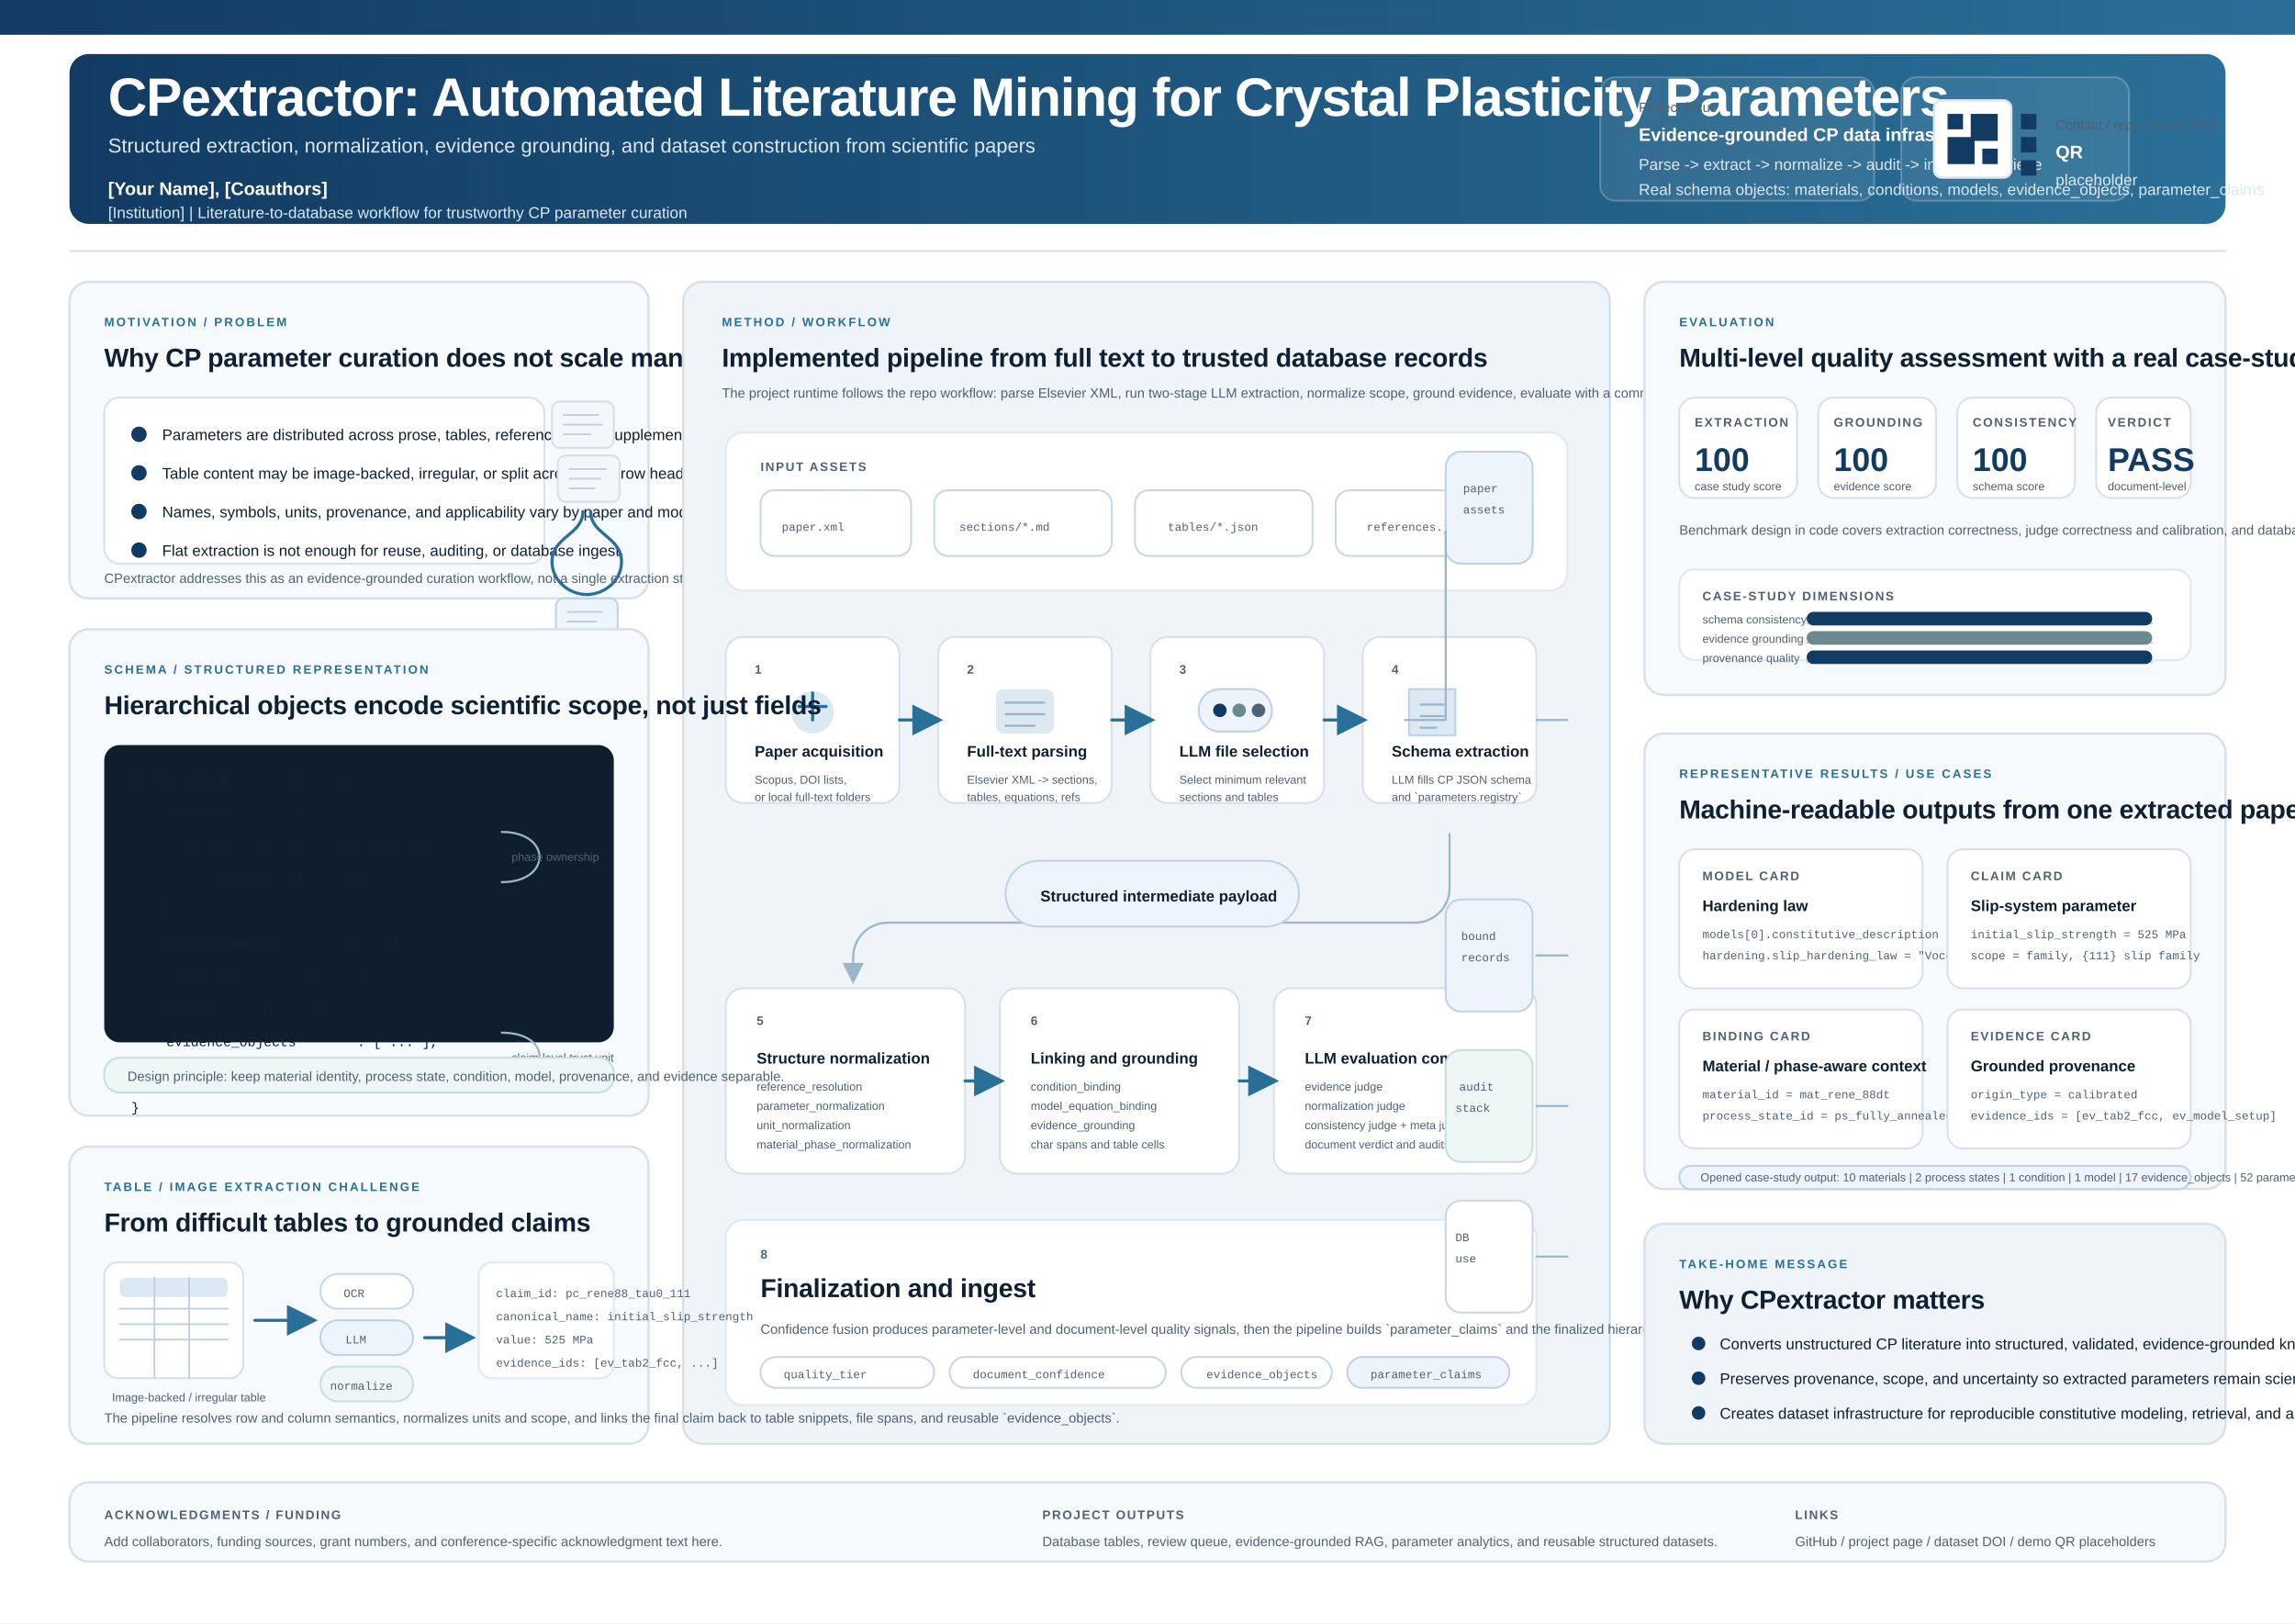
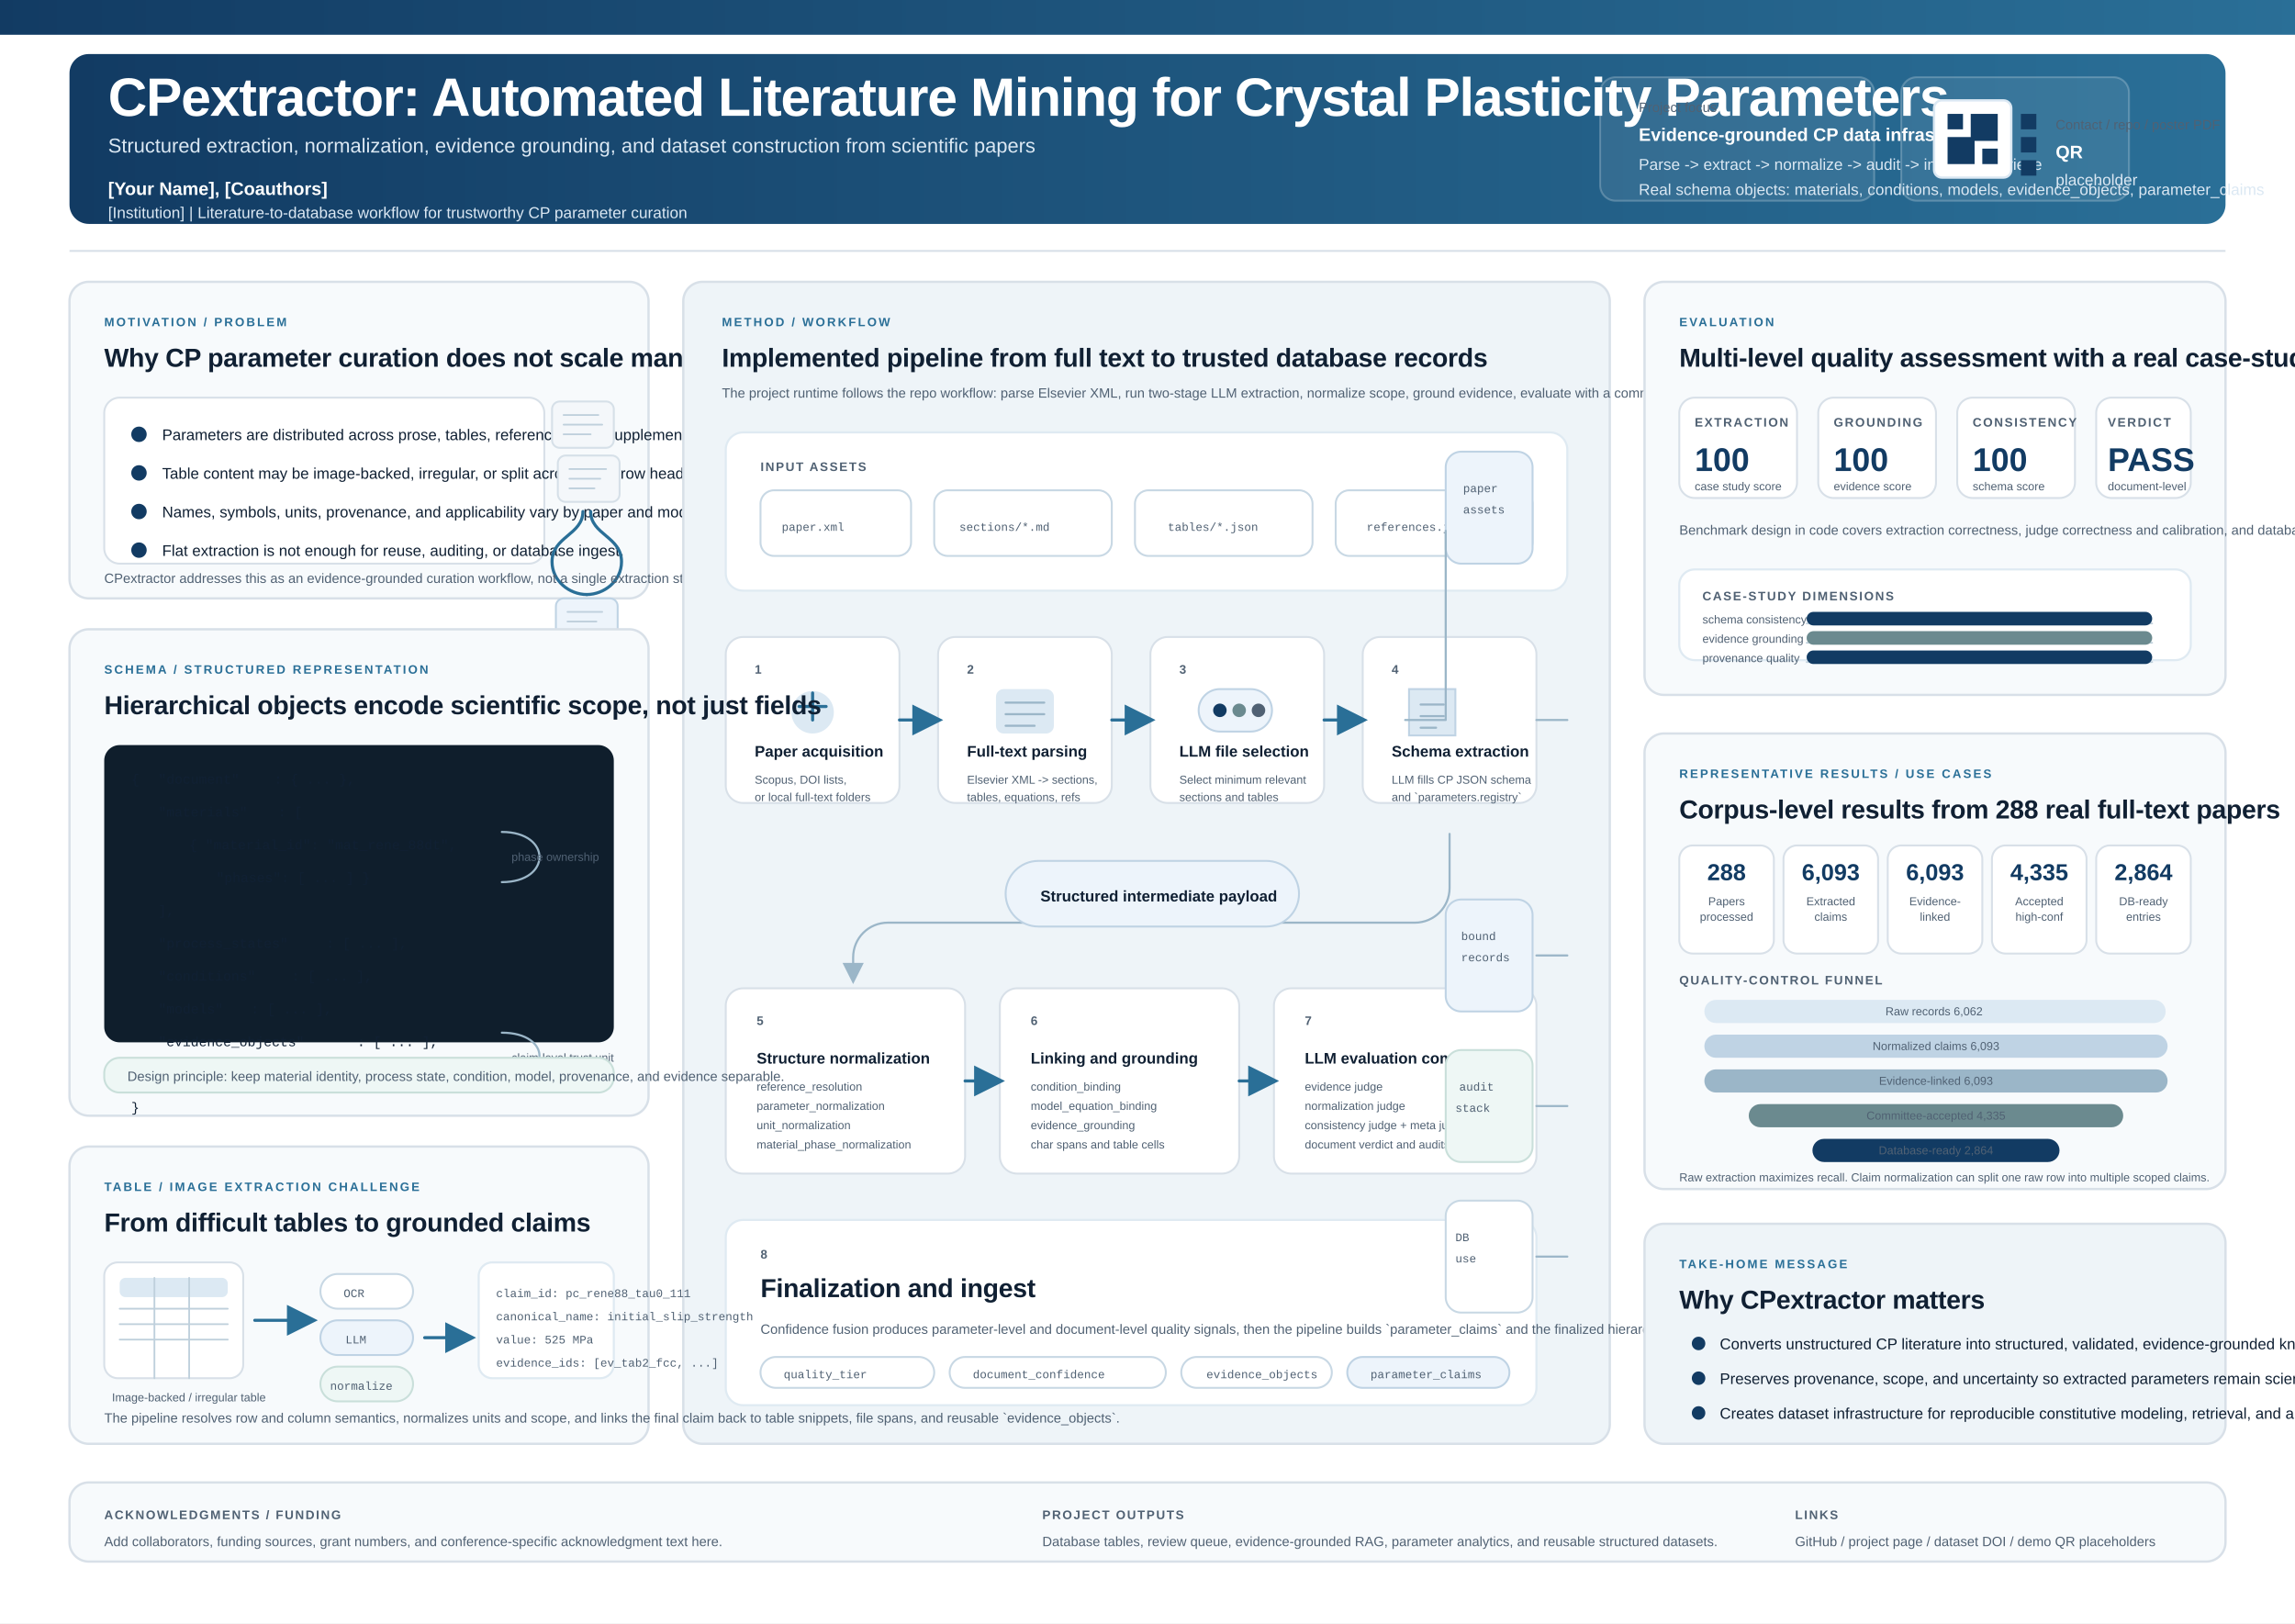
<svg xmlns="http://www.w3.org/2000/svg" width="1189mm" height="841mm" viewBox="0 0 1189 841" role="img" aria-labelledby="poster-title poster-desc">
  <defs>
    <linearGradient id="accent_gradient" x1="0" x2="1" y1="0" y2="0">
      <stop offset="0%" stop-color="#123B63" />
      <stop offset="100%" stop-color="#2A6F97" />
    </linearGradient>
    <style>
      .bg { fill: #ffffff; }
      .top-band { fill: url(#accent_gradient); }
      .panel {
        fill: #f7fafc;
        stroke: #d8e0e8;
        stroke-width: 1.2;
      }
      .panel-alt {
        fill: #eef4f8;
        stroke: #d8e0e8;
        stroke-width: 1.2;
      }
      .card {
        fill: #ffffff;
        stroke: #d8e0e8;
        stroke-width: 1;
      }
      .accent-card {
        fill: #ffffff;
        stroke: #dfeaf2;
        stroke-width: 1.1;
      }
      .soft-card {
        fill: #fbfdfe;
        stroke: #e5edf4;
        stroke-width: 1;
      }
      .title {
        font-family: "Aptos", "Helvetica Neue", "Segoe UI", Arial, sans-serif;
        font-size: 28px;
        font-weight: 700;
        fill: #ffffff;
        letter-spacing: -0.02em;
      }
      .subtitle {
        font-family: "Aptos", "Helvetica Neue", "Segoe UI", Arial, sans-serif;
        font-size: 10.4px;
        font-weight: 500;
        fill: #dbe8f3;
      }
      .author {
        font-family: "Aptos", "Helvetica Neue", "Segoe UI", Arial, sans-serif;
        font-size: 9.4px;
        font-weight: 600;
        fill: #ffffff;
      }
      .affil {
        font-family: "Aptos", "Helvetica Neue", "Segoe UI", Arial, sans-serif;
        font-size: 8.2px;
        font-weight: 500;
        fill: #dbe8f3;
      }
      .panel-kicker {
        font-family: "Aptos", "Helvetica Neue", "Segoe UI", Arial, sans-serif;
        font-size: 6.3px;
        font-weight: 700;
        letter-spacing: 0.16em;
        fill: #2a6f97;
      }
      .panel-title {
        font-family: "Aptos", "Helvetica Neue", "Segoe UI", Arial, sans-serif;
        font-size: 13.5px;
        font-weight: 700;
        fill: #102033;
        letter-spacing: -0.01em;
      }
      .body {
        font-family: "Aptos", "Helvetica Neue", "Segoe UI", Arial, sans-serif;
        font-size: 8px;
        font-weight: 500;
        fill: #102033;
      }
      .body-strong {
        font-family: "Aptos", "Helvetica Neue", "Segoe UI", Arial, sans-serif;
        font-size: 8px;
        font-weight: 700;
        fill: #102033;
      }
      .small {
        font-family: "Aptos", "Helvetica Neue", "Segoe UI", Arial, sans-serif;
        font-size: 7px;
        font-weight: 500;
        fill: #506173;
      }
      .tiny {
        font-family: "Aptos", "Helvetica Neue", "Segoe UI", Arial, sans-serif;
        font-size: 6px;
        font-weight: 500;
        fill: #506173;
      }
      .metric-value {
        font-family: "Aptos", "Helvetica Neue", "Segoe UI", Arial, sans-serif;
        font-size: 17px;
        font-weight: 700;
        fill: #123b63;
      }
      .metric-label {
        font-family: "Aptos", "Helvetica Neue", "Segoe UI", Arial, sans-serif;
        font-size: 6.4px;
        font-weight: 700;
        letter-spacing: 0.12em;
        fill: #506173;
      }
      .mono {
        font-family: "SFMono-Regular", "Consolas", "Liberation Mono", monospace;
        font-size: 7px;
        font-weight: 500;
        fill: #102033;
      }
      .mono-small {
        font-family: "SFMono-Regular", "Consolas", "Liberation Mono", monospace;
        font-size: 6px;
        font-weight: 500;
        fill: #506173;
      }
      .chip {
        fill: #ffffff;
        stroke: #c8d8e4;
        stroke-width: 1;
      }
      .chip-blue {
        fill: #edf4fb;
        stroke: #bfd3e4;
        stroke-width: 1;
      }
      .chip-teal {
        fill: #eef7f5;
        stroke: #c9dfda;
        stroke-width: 1;
      }
      .chip-warm {
        fill: #f4f7fa;
        stroke: #d6e0e8;
        stroke-width: 1;
      }
      .divider {
        stroke: #d8e0e8;
        stroke-width: 1;
      }
      .accent-line {
        stroke: #2a6f97;
        stroke-width: 1.6;
        fill: none;
        stroke-linecap: round;
        stroke-linejoin: round;
      }
      .soft-line {
        stroke: #9bb6c8;
        stroke-width: 1.1;
        fill: none;
        stroke-linecap: round;
        stroke-linejoin: round;
      }
      .thin-line {
        stroke: #bfd0dc;
        stroke-width: 0.9;
        fill: none;
        stroke-linecap: round;
        stroke-linejoin: round;
      }
      .blue-fill { fill: #123b63; }
      .blue-soft-fill { fill: #dce9f3; }
      .teal-fill { fill: #6b8a8f; }
      .teal-soft-fill { fill: #dce8e6; }
      .muted-fill { fill: #506173; }
    </style>
    <marker id="arrow_blue" viewBox="0 0 12 12" refX="10" refY="6" markerWidth="10" markerHeight="10" orient="auto">
      <path d="M0,0 L12,6 L0,12 z" fill="#2A6F97" />
    </marker>
    <marker id="arrow_soft" viewBox="0 0 12 12" refX="10" refY="6" markerWidth="10" markerHeight="10" orient="auto">
      <path d="M0,0 L12,6 L0,12 z" fill="#9BB6C8" />
    </marker>
  </defs>
  <g id="background">
    <rect class="bg" x="0" y="0" width="1189" height="841" />
    <rect x="0" y="0" width="1189" height="18" class="top-band" />
    <line x1="36" y1="130" x2="1153" y2="130" class="divider" />
  </g>
  <g id="title_block">
    <rect x="36" y="28" width="1117" height="88" rx="10" ry="10" class="top-band" />
    <rect x="829" y="40" width="142" height="64" rx="8" ry="8" fill="#ffffff" fill-opacity="0.08" stroke="#ffffff" stroke-opacity="0.22" stroke-width="1" />
    <rect x="985" y="40" width="118" height="64" rx="8" ry="8" fill="#ffffff" fill-opacity="0.08" stroke="#ffffff" stroke-opacity="0.22" stroke-width="1" />
    <text x="56" y="60" class="title">CPextractor: Automated Literature Mining for Crystal Plasticity Parameters</text>
    <text x="56" y="79" class="subtitle">Structured extraction, normalization, evidence grounding, and dataset construction from scientific papers</text>
    <text x="56" y="101" class="author">[Your Name], [Coauthors]</text>
    <text x="56" y="113" class="affil">[Institution] | Literature-to-database workflow for trustworthy CP parameter curation</text>
    <text x="849" y="58" class="small" fill="#ffffff">Project focus</text>
    <text x="849" y="73" class="author">Evidence-grounded CP data infrastructure</text>
    <text x="849" y="88" class="affil">Parse -&gt; extract -&gt; normalize -&gt; audit -&gt; ingest -&gt; retrieve</text>
    <text x="849" y="101" class="affil">Real schema objects: materials, conditions, models, evidence_objects, parameter_claims</text>
    <rect x="1002" y="52" width="40" height="40" rx="4" ry="4" fill="#ffffff" stroke="#dbe8f3" stroke-width="1.2" />
    <path d="M1009 59 h8 v8 h-8 z M1021 59 h14 v14 h-14 z M1009 71 h14 v14 h-14 z M1027 77 h8 v8 h-8 z M1047 59 h8 v8 h-8 z M1047 71 h8 v8 h-8 z M1047 83 h8 v8 h-8 z" fill="#123B63" />
    <text x="1065" y="67" class="small" fill="#ffffff">Contact / repo / poster PDF</text>
    <text x="1065" y="82" class="author">QR</text>
    <text x="1065" y="96" class="affil">placeholder</text>
  </g>
  <g id="intro_panel">
    <rect x="36" y="146" width="300" height="164" rx="10" ry="10" class="panel" />
    <text x="54" y="169" class="panel-kicker">MOTIVATION / PROBLEM</text>
    <text x="54" y="190" class="panel-title">Why CP parameter curation does not scale manually</text>
    <rect x="54" y="206" width="228" height="86" rx="8" ry="8" class="card" />
    <circle cx="72" cy="225" r="4" class="blue-fill" />
    <text x="84" y="228" class="body">Parameters are distributed across prose, tables, references, and supplements.</text>
    <circle cx="72" cy="245" r="4" class="blue-fill" />
    <text x="84" y="248" class="body">Table content may be image-backed, irregular, or split across multi-row headers.</text>
    <circle cx="72" cy="265" r="4" class="blue-fill" />
    <text x="84" y="268" class="body">Names, symbols, units, provenance, and applicability vary by paper and model scope.</text>
    <circle cx="72" cy="285" r="4" class="blue-fill" />
    <text x="84" y="288" class="body">Flat extraction is not enough for reuse, auditing, or database ingest.</text>
    <g transform="translate(286 208)">
      <rect x="0" y="0" width="32" height="24" rx="4" ry="4" class="chip-warm" />
      <line x1="6" y1="7" x2="24" y2="7" class="thin-line" />
      <line x1="6" y1="12" x2="26" y2="12" class="thin-line" />
      <line x1="6" y1="17" x2="20" y2="17" class="thin-line" />
      <rect x="3" y="28" width="32" height="24" rx="4" ry="4" class="chip-warm" />
      <line x1="9" y1="35" x2="28" y2="35" class="thin-line" />
      <line x1="9" y1="40" x2="25" y2="40" class="thin-line" />
      <line x1="9" y1="45" x2="22" y2="45" class="thin-line" />
      <path d="M16 57 C16 69, 0 70, 0 83 C0 93, 9 100, 18 100" class="accent-line" />
      <path d="M20 57 C20 69, 36 70, 36 83 C36 93, 27 100, 18 100" class="accent-line" />
      <rect x="2" y="102" width="32" height="24" rx="4" ry="4" class="chip-blue" />
      <line x1="8" y1="109" x2="26" y2="109" class="thin-line" />
      <line x1="8" y1="114" x2="23" y2="114" class="thin-line" />
      <line x1="8" y1="119" x2="28" y2="119" class="thin-line" />
    </g>
    <text x="54" y="302" class="small">CPextractor addresses this as an evidence-grounded curation workflow, not a single extraction step.</text>
  </g>
  <g id="workflow_panel">
    <rect x="354" y="146" width="480" height="602" rx="10" ry="10" class="panel-alt" />
    <text x="374" y="169" class="panel-kicker">METHOD / WORKFLOW</text>
    <text x="374" y="190" class="panel-title">Implemented pipeline from full text to trusted database records</text>
    <text x="374" y="206" class="small">The project runtime follows the repo workflow: parse Elsevier XML, run two-stage LLM extraction, normalize scope, ground evidence, evaluate with a committee, and build database-ready claims.</text>
    <rect x="376" y="224" width="436" height="82" rx="9" ry="9" class="accent-card" />
    <text x="394" y="244" class="metric-label">INPUT ASSETS</text>
    <rect x="394" y="254" width="78" height="34" rx="7" ry="7" class="chip" />
    <text x="405" y="275" class="mono-small">paper.xml</text>
    <rect x="484" y="254" width="92" height="34" rx="7" ry="7" class="chip" />
    <text x="497" y="275" class="mono-small">sections/*.md</text>
    <rect x="588" y="254" width="92" height="34" rx="7" ry="7" class="chip" />
    <text x="605" y="275" class="mono-small">tables/*.json</text>
    <rect x="692" y="254" width="102" height="34" rx="7" ry="7" class="chip" />
    <text x="708" y="275" class="mono-small">references.json</text>
    <g id="workflow_steps_top">
      <rect x="376" y="330" width="90" height="86" rx="9" ry="9" class="card" />
      <text x="391" y="349" class="metric-label">1</text>
      <circle cx="421" cy="369" r="11" class="blue-soft-fill" />
      <path d="M414 366 h14 M421 359 v14" class="accent-line" />
      <text x="391" y="392" class="body-strong">Paper acquisition</text>
      <text x="391" y="406" class="tiny">Scopus, DOI lists,</text>
      <text x="391" y="415" class="tiny">or local full-text folders</text>
      <rect x="486" y="330" width="90" height="86" rx="9" ry="9" class="card" />
      <text x="501" y="349" class="metric-label">2</text>
      <rect x="516" y="357" width="30" height="23" rx="4" ry="4" class="blue-soft-fill" />
      <line x1="521" y1="364" x2="541" y2="364" class="soft-line" />
      <line x1="521" y1="370" x2="541" y2="370" class="soft-line" />
      <line x1="521" y1="376" x2="536" y2="376" class="soft-line" />
      <text x="501" y="392" class="body-strong">Full-text parsing</text>
      <text x="501" y="406" class="tiny">Elsevier XML -&gt; sections,</text>
      <text x="501" y="415" class="tiny">tables, equations, refs</text>
      <rect x="596" y="330" width="90" height="86" rx="9" ry="9" class="card" />
      <text x="611" y="349" class="metric-label">3</text>
      <rect x="621" y="357" width="38" height="22" rx="11" ry="11" class="chip-blue" />
      <circle cx="632" cy="368" r="3.5" class="blue-fill" />
      <circle cx="642" cy="368" r="3.5" class="teal-fill" />
      <circle cx="652" cy="368" r="3.5" class="muted-fill" />
      <text x="611" y="392" class="body-strong">LLM file selection</text>
      <text x="611" y="406" class="tiny">Select minimum relevant</text>
      <text x="611" y="415" class="tiny">sections and tables</text>
      <rect x="706" y="330" width="90" height="86" rx="9" ry="9" class="card" />
      <text x="721" y="349" class="metric-label">4</text>
      <path d="M730 357 h24 v24 h-24 z" fill="#dce9f3" stroke="#bfd3e4" stroke-width="1" />
      <path d="M736 365 h12 M736 371 h12 M736 377 h8" class="soft-line" />
      <text x="721" y="392" class="body-strong">Schema extraction</text>
      <text x="721" y="406" class="tiny">LLM fills CP JSON schema</text>
      <text x="721" y="415" class="tiny">and `parameters.registry`</text>
      <path d="M466 373 h20" class="accent-line" marker-end="url(#arrow_blue)" />
      <path d="M576 373 h20" class="accent-line" marker-end="url(#arrow_blue)" />
      <path d="M686 373 h20" class="accent-line" marker-end="url(#arrow_blue)" />
    </g>
    <g id="workflow_bridge">
      <path d="M751 432 v28 c0 10 -8 18 -18 18 h-273 c-10 0 -18 8 -18 18 v12" class="soft-line" marker-end="url(#arrow_soft)" />
      <rect x="521" y="446" width="152" height="34" rx="17" ry="17" class="chip-blue" />
      <text x="539" y="467" class="body-strong">Structured intermediate payload</text>
    </g>
    <g id="workflow_steps_bottom">
      <rect x="376" y="512" width="124" height="96" rx="9" ry="9" class="card" />
      <text x="392" y="531" class="metric-label">5</text>
      <text x="392" y="551" class="body-strong">Structure normalization</text>
      <text x="392" y="565" class="tiny">reference_resolution</text>
      <text x="392" y="575" class="tiny">parameter_normalization</text>
      <text x="392" y="585" class="tiny">unit_normalization</text>
      <text x="392" y="595" class="tiny">material_phase_normalization</text>
      <rect x="518" y="512" width="124" height="96" rx="9" ry="9" class="card" />
      <text x="534" y="531" class="metric-label">6</text>
      <text x="534" y="551" class="body-strong">Linking and grounding</text>
      <text x="534" y="565" class="tiny">condition_binding</text>
      <text x="534" y="575" class="tiny">model_equation_binding</text>
      <text x="534" y="585" class="tiny">evidence_grounding</text>
      <text x="534" y="595" class="tiny">char spans and table cells</text>
      <rect x="660" y="512" width="136" height="96" rx="9" ry="9" class="card" />
      <text x="676" y="531" class="metric-label">7</text>
      <text x="676" y="551" class="body-strong">LLM evaluation committee</text>
      <text x="676" y="565" class="tiny">evidence judge</text>
      <text x="676" y="575" class="tiny">normalization judge</text>
      <text x="676" y="585" class="tiny">consistency judge + meta judge</text>
      <text x="676" y="595" class="tiny">document verdict and audits</text>
      <path d="M500 560 h18" class="accent-line" marker-end="url(#arrow_blue)" />
      <path d="M642 560 h18" class="accent-line" marker-end="url(#arrow_blue)" />
    </g>
    <g id="workflow_artifacts">
      <rect x="376" y="632" width="420" height="96" rx="9" ry="9" class="accent-card" />
      <text x="394" y="652" class="metric-label">8</text>
      <text x="394" y="672" class="panel-title" font-size="11.5px">Finalization and ingest</text>
      <text x="394" y="691" class="small">Confidence fusion produces parameter-level and document-level quality signals, then the pipeline builds `parameter_claims` and the finalized hierarchy for downstream DB ingest, retrieval, review, and analytics.</text>
      <rect x="394" y="703" width="90" height="16" rx="8" ry="8" class="chip" />
      <text x="406" y="714" class="mono-small">quality_tier</text>
      <rect x="492" y="703" width="112" height="16" rx="8" ry="8" class="chip" />
      <text x="504" y="714" class="mono-small">document_confidence</text>
      <rect x="612" y="703" width="78" height="16" rx="8" ry="8" class="chip" />
      <text x="625" y="714" class="mono-small">evidence_objects</text>
      <rect x="698" y="703" width="84" height="16" rx="8" ry="8" class="chip-blue" />
      <text x="710" y="714" class="mono-small">parameter_claims</text>
    </g>
    <g id="workflow_output_rail">
      <rect x="749" y="234" width="45" height="58" rx="8" ry="8" class="chip-blue" />
      <text x="758" y="255" class="mono-small">paper</text>
      <text x="758" y="266" class="mono-small">assets</text>
      <rect x="749" y="466" width="45" height="58" rx="8" ry="8" class="chip-blue" />
      <text x="757" y="487" class="mono-small">bound</text>
      <text x="757" y="498" class="mono-small">records</text>
      <rect x="749" y="544" width="45" height="58" rx="8" ry="8" class="chip-teal" />
      <text x="756" y="565" class="mono-small">audit</text>
      <text x="754" y="576" class="mono-small">stack</text>
      <rect x="749" y="622" width="45" height="58" rx="8" ry="8" class="chip" />
      <text x="754" y="643" class="mono-small">DB</text>
      <text x="754" y="654" class="mono-small">use</text>
      <path d="M728 373 h21 v-98" class="soft-line" />
      <path d="M796 373 h16" class="soft-line" />
      <path d="M796 495 h16" class="soft-line" />
      <path d="M796 573 h16" class="soft-line" />
      <path d="M796 651 h16" class="soft-line" />
    </g>
  </g>
  <g id="schema_panel">
    <rect x="36" y="326" width="300" height="252" rx="10" ry="10" class="panel" />
    <text x="54" y="349" class="panel-kicker">SCHEMA / STRUCTURED REPRESENTATION</text>
    <text x="54" y="370" class="panel-title">Hierarchical objects encode scientific scope, not just fields</text>
    <rect x="54" y="386" width="264" height="154" rx="8" ry="8" fill="#0f1e2c" />
    <text x="68" y="406" class="mono" fill="#d8f0ff">{</text>
    <text x="82" y="406" class="mono" fill="#8bd2ff">"document"</text>
    <text x="142" y="406" class="mono" fill="#d8f0ff">: { ... },</text>
    <text x="82" y="423" class="mono" fill="#8bd2ff">"materials"</text>
    <text x="144" y="423" class="mono" fill="#d8f0ff">: [</text>
    <text x="98" y="440" class="mono" fill="#bde7ff">{ "material_id": "mat_rene_88dt",</text>
    <text x="112" y="457" class="mono" fill="#bde7ff">"phases": [ ... ] }</text>
    <text x="82" y="474" class="mono" fill="#d8f0ff">],</text>
    <text x="82" y="491" class="mono" fill="#8bd2ff">"process_states"</text>
    <text x="169" y="491" class="mono" fill="#d8f0ff">: [ ... ],</text>
    <text x="82" y="508" class="mono" fill="#8bd2ff">"conditions"</text>
    <text x="151" y="508" class="mono" fill="#d8f0ff">: [ ... ],</text>
    <text x="82" y="525" class="mono" fill="#8bd2ff">"models"</text>
    <text x="130" y="525" class="mono" fill="#d8f0ff">: [ ... ],</text>
    <text x="82" y="542" class="mono" fill="#8bd2ff">"evidence_objects"</text>
    <text x="185" y="542" class="mono" fill="#d8f0ff">: [ ... ],</text>
    <text x="82" y="559" class="mono" fill="#8bd2ff">"parameter_claims"</text>
    <text x="185" y="559" class="mono" fill="#d8f0ff">: [ ... ]</text>
    <text x="68" y="576" class="mono" fill="#d8f0ff">}</text>
    <path d="M260 431 C286 431, 286 457, 260 457" class="soft-line" />
    <text x="265" y="446" class="tiny">phase ownership</text>
    <path d="M260 535 C286 535, 286 559, 260 559" class="soft-line" />
    <text x="265" y="550" class="tiny">claim-level trust unit</text>
    <rect x="54" y="548" width="264" height="18" rx="8" ry="8" class="chip-teal" />
    <text x="66" y="560" class="small">Design principle: keep material identity, process state, condition, model, provenance, and evidence separable.</text>
  </g>
  <g id="challenge_panel">
    <rect x="36" y="594" width="300" height="154" rx="10" ry="10" class="panel" />
    <text x="54" y="617" class="panel-kicker">TABLE / IMAGE EXTRACTION CHALLENGE</text>
    <text x="54" y="638" class="panel-title">From difficult tables to grounded claims</text>
    <rect x="54" y="654" width="72" height="60" rx="7" ry="7" class="card" />
    <rect x="62" y="662" width="56" height="10" rx="3" ry="3" class="blue-soft-fill" />
    <line x1="62" y1="678" x2="118" y2="678" class="thin-line" />
    <line x1="62" y1="686" x2="118" y2="686" class="thin-line" />
    <line x1="62" y1="694" x2="118" y2="694" class="thin-line" />
    <line x1="80" y1="662" x2="80" y2="714" class="thin-line" />
    <line x1="98" y1="662" x2="98" y2="714" class="thin-line" />
    <text x="58" y="726" class="tiny">Image-backed / irregular table</text>
    <path d="M132 684 h30" class="accent-line" marker-end="url(#arrow_blue)" />
    <rect x="166" y="660" width="48" height="18" rx="9" ry="9" class="chip" />
    <text x="178" y="672" class="mono-small">OCR</text>
    <rect x="166" y="684" width="48" height="18" rx="9" ry="9" class="chip-blue" />
    <text x="179" y="696" class="mono-small">LLM</text>
    <rect x="166" y="708" width="48" height="18" rx="9" ry="9" class="chip-teal" />
    <text x="171" y="720" class="mono-small">normalize</text>
    <path d="M220 693 h24" class="accent-line" marker-end="url(#arrow_blue)" />
    <rect x="248" y="654" width="70" height="60" rx="7" ry="7" class="accent-card" />
    <text x="257" y="672" class="mono-small">claim_id: pc_rene88_tau0_111</text>
    <text x="257" y="684" class="mono-small">canonical_name: initial_slip_strength</text>
    <text x="257" y="696" class="mono-small">value: 525 MPa</text>
    <text x="257" y="708" class="mono-small">evidence_ids: [ev_tab2_fcc, ...]</text>
    <text x="54" y="737" class="small">The pipeline resolves row and column semantics, normalizes units and scope, and links the final claim back to table snippets, file spans, and reusable `evidence_objects`.</text>
  </g>
  <g id="evaluation_panel">
    <rect x="852" y="146" width="301" height="214" rx="10" ry="10" class="panel" />
    <text x="870" y="169" class="panel-kicker">EVALUATION</text>
    <text x="870" y="190" class="panel-title">Multi-level quality assessment with a real case-study example</text>
    <rect x="870" y="206" width="61" height="52" rx="8" ry="8" class="card" />
    <text x="878" y="221" class="metric-label">EXTRACTION</text>
    <text x="878" y="244" class="metric-value">100</text>
    <text x="878" y="254" class="tiny">case study score</text>
    <rect x="942" y="206" width="61" height="52" rx="8" ry="8" class="card" />
    <text x="950" y="221" class="metric-label">GROUNDING</text>
    <text x="950" y="244" class="metric-value">100</text>
    <text x="950" y="254" class="tiny">evidence score</text>
    <rect x="1014" y="206" width="61" height="52" rx="8" ry="8" class="card" />
    <text x="1022" y="221" class="metric-label">CONSISTENCY</text>
    <text x="1022" y="244" class="metric-value">100</text>
    <text x="1022" y="254" class="tiny">schema score</text>
    <rect x="1086" y="206" width="49" height="52" rx="8" ry="8" class="card" />
    <text x="1092" y="221" class="metric-label">VERDICT</text>
    <text x="1092" y="244" class="metric-value" font-size="13px">PASS</text>
    <text x="1092" y="254" class="tiny">document-level</text>
    <text x="870" y="277" class="small">Benchmark design in code covers extraction correctness, judge correctness and calibration, and database utility. The values above come from the opened Acta Materialia case study; replace with corpus-level results for the final poster.</text>
    <rect x="870" y="295" width="265" height="47" rx="8" ry="8" class="accent-card" />
    <text x="882" y="311" class="metric-label">CASE-STUDY DIMENSIONS</text>
    <line x1="936" y1="323" x2="1115" y2="323" class="thin-line" />
    <rect x="936" y="317" width="179" height="7" rx="3.5" ry="3.5" fill="#dce9f3" />
    <rect x="936" y="317" width="179" height="7" rx="3.5" ry="3.5" fill="#123B63" />
    <text x="882" y="323" class="tiny">schema consistency</text>
    <line x1="936" y1="333" x2="1115" y2="333" class="thin-line" />
    <rect x="936" y="327" width="179" height="7" rx="3.5" ry="3.5" fill="#dce8e6" />
    <rect x="936" y="327" width="179" height="7" rx="3.5" ry="3.5" fill="#6B8A8F" />
    <text x="882" y="333" class="tiny">evidence grounding</text>
    <line x1="936" y1="343" x2="1115" y2="343" class="thin-line" />
    <rect x="936" y="337" width="179" height="7" rx="3.5" ry="3.5" fill="#dce9f3" />
    <rect x="936" y="337" width="179" height="7" rx="3.5" ry="3.5" fill="#123B63" />
    <text x="882" y="343" class="tiny">provenance quality</text>
  </g>
  <g id="results_panel">
    <rect x="852" y="380" width="301" height="236" rx="10" ry="10" class="panel" />
    <text x="870" y="403" class="panel-kicker">REPRESENTATIVE RESULTS / USE CASES</text>
-     <text x="870" y="424" class="panel-title">Machine-readable outputs from one extracted paper</text>
-     <rect x="870" y="440" width="126" height="72" rx="8" ry="8" class="card" />
-     <text x="882" y="456" class="metric-label">MODEL CARD</text>
-     <text x="882" y="472" class="body-strong">Hardening law</text>
-     <text x="882" y="486" class="mono-small">models[0].constitutive_description</text>
-     <text x="882" y="497" class="mono-small">hardening.slip_hardening_law = "Voce"</text>
-     <rect x="1009" y="440" width="126" height="72" rx="8" ry="8" class="card" />
-     <text x="1021" y="456" class="metric-label">CLAIM CARD</text>
-     <text x="1021" y="472" class="body-strong">Slip-system parameter</text>
-     <text x="1021" y="486" class="mono-small">initial_slip_strength = 525 MPa</text>
-     <text x="1021" y="497" class="mono-small">scope = family, {111} slip family</text>
-     <rect x="870" y="523" width="126" height="72" rx="8" ry="8" class="card" />
-     <text x="882" y="539" class="metric-label">BINDING CARD</text>
-     <text x="882" y="555" class="body-strong">Material / phase-aware context</text>
-     <text x="882" y="569" class="mono-small">material_id = mat_rene_88dt</text>
-     <text x="882" y="580" class="mono-small">process_state_id = ps_fully_annealed</text>
-     <rect x="1009" y="523" width="126" height="72" rx="8" ry="8" class="card" />
-     <text x="1021" y="539" class="metric-label">EVIDENCE CARD</text>
-     <text x="1021" y="555" class="body-strong">Grounded provenance</text>
-     <text x="1021" y="569" class="mono-small">origin_type = calibrated</text>
-     <text x="1021" y="580" class="mono-small">evidence_ids = [ev_tab2_fcc, ev_model_setup]</text>
-     <rect x="870" y="604" width="265" height="12" rx="6" ry="6" class="chip-blue" />
-     <text x="881" y="612" class="tiny">Opened case-study output: 10 materials | 2 process states | 1 condition | 1 model | 17 evidence_objects | 52 parameter_claims</text>
+     <text x="870" y="424" class="panel-title">Corpus-level results from 288 real full-text papers</text>
+     <rect x="870" y="438" width="49" height="56" rx="7" ry="7" class="card" />
+     <text x="894.5" y="456" text-anchor="middle" class="metric-value" style="font-size:12px;">288</text>
+     <text x="894.5" y="469" text-anchor="middle" class="tiny">Papers</text>
+     <text x="894.5" y="477" text-anchor="middle" class="tiny">processed</text>
+     <rect x="924" y="438" width="49" height="56" rx="7" ry="7" class="card" />
+     <text x="948.5" y="456" text-anchor="middle" class="metric-value" style="font-size:12px;">6,093</text>
+     <text x="948.5" y="469" text-anchor="middle" class="tiny">Extracted</text>
+     <text x="948.5" y="477" text-anchor="middle" class="tiny">claims</text>
+     <rect x="978" y="438" width="49" height="56" rx="7" ry="7" class="card" />
+     <text x="1002.5" y="456" text-anchor="middle" class="metric-value" style="font-size:12px;">6,093</text>
+     <text x="1002.5" y="469" text-anchor="middle" class="tiny">Evidence-</text>
+     <text x="1002.5" y="477" text-anchor="middle" class="tiny">linked</text>
+     <rect x="1032" y="438" width="49" height="56" rx="7" ry="7" class="card" />
+     <text x="1056.5" y="456" text-anchor="middle" class="metric-value" style="font-size:12px;">4,335</text>
+     <text x="1056.5" y="469" text-anchor="middle" class="tiny">Accepted</text>
+     <text x="1056.5" y="477" text-anchor="middle" class="tiny">high-conf</text>
+     <rect x="1086" y="438" width="49" height="56" rx="7" ry="7" class="card" />
+     <text x="1110.5" y="456" text-anchor="middle" class="metric-value" style="font-size:12px;">2,864</text>
+     <text x="1110.5" y="469" text-anchor="middle" class="tiny">DB-ready</text>
+     <text x="1110.5" y="477" text-anchor="middle" class="tiny">entries</text>
+     <text x="870" y="510" class="metric-label">QUALITY-CONTROL FUNNEL</text>
+     <rect x="883" y="518" width="239" height="12" rx="6" ry="6" fill="#dce9f3" />
+     <text x="1002" y="526" text-anchor="middle" class="tiny" fill="#102033">Raw records 6,062</text>
+     <rect x="883" y="536" width="240" height="12" rx="6" ry="6" fill="#bfd3e4" />
+     <text x="1003" y="544" text-anchor="middle" class="tiny" fill="#102033">Normalized claims 6,093</text>
+     <rect x="883" y="554" width="240" height="12" rx="6" ry="6" fill="#9bb6c8" />
+     <text x="1003" y="562" text-anchor="middle" class="tiny" fill="#102033">Evidence-linked 6,093</text>
+     <rect x="906" y="572" width="194" height="12" rx="6" ry="6" fill="#6b8a8f" />
+     <text x="1003" y="580" text-anchor="middle" class="tiny" fill="#ffffff">Committee-accepted 4,335</text>
+     <rect x="939" y="590" width="128" height="12" rx="6" ry="6" fill="#123b63" />
+     <text x="1003" y="598" text-anchor="middle" class="tiny" fill="#ffffff">Database-ready 2,864</text>
+     <text x="870" y="612" class="tiny">Raw extraction maximizes recall. Claim normalization can split one raw row into multiple scoped claims.</text>
  </g>
  <g id="takeaways_panel">
    <rect x="852" y="634" width="301" height="114" rx="10" ry="10" class="panel-alt" />
    <text x="870" y="657" class="panel-kicker">TAKE-HOME MESSAGE</text>
    <text x="870" y="678" class="panel-title">Why CPextractor matters</text>
    <circle cx="880" cy="696" r="3.5" class="blue-fill" />
    <text x="891" y="699" class="body">Converts unstructured CP literature into structured, validated, evidence-grounded knowledge.</text>
    <circle cx="880" cy="714" r="3.5" class="blue-fill" />
    <text x="891" y="717" class="body">Preserves provenance, scope, and uncertainty so extracted parameters remain scientifically reusable.</text>
    <circle cx="880" cy="732" r="3.5" class="blue-fill" />
    <text x="891" y="735" class="body">Creates dataset infrastructure for reproducible constitutive modeling, retrieval, and analytics.</text>
  </g>
  <g id="footer_panel">
    <rect x="36" y="768" width="1117" height="41" rx="10" ry="10" class="panel" />
    <text x="54" y="787" class="metric-label">ACKNOWLEDGMENTS / FUNDING</text>
    <text x="54" y="801" class="small">Add collaborators, funding sources, grant numbers, and conference-specific acknowledgment text here.</text>
    <text x="540" y="787" class="metric-label">PROJECT OUTPUTS</text>
    <text x="540" y="801" class="small">Database tables, review queue, evidence-grounded RAG, parameter analytics, and reusable structured datasets.</text>
    <text x="930" y="787" class="metric-label">LINKS</text>
    <text x="930" y="801" class="small">GitHub / project page / dataset DOI / demo QR placeholders</text>
  </g>
</svg>
